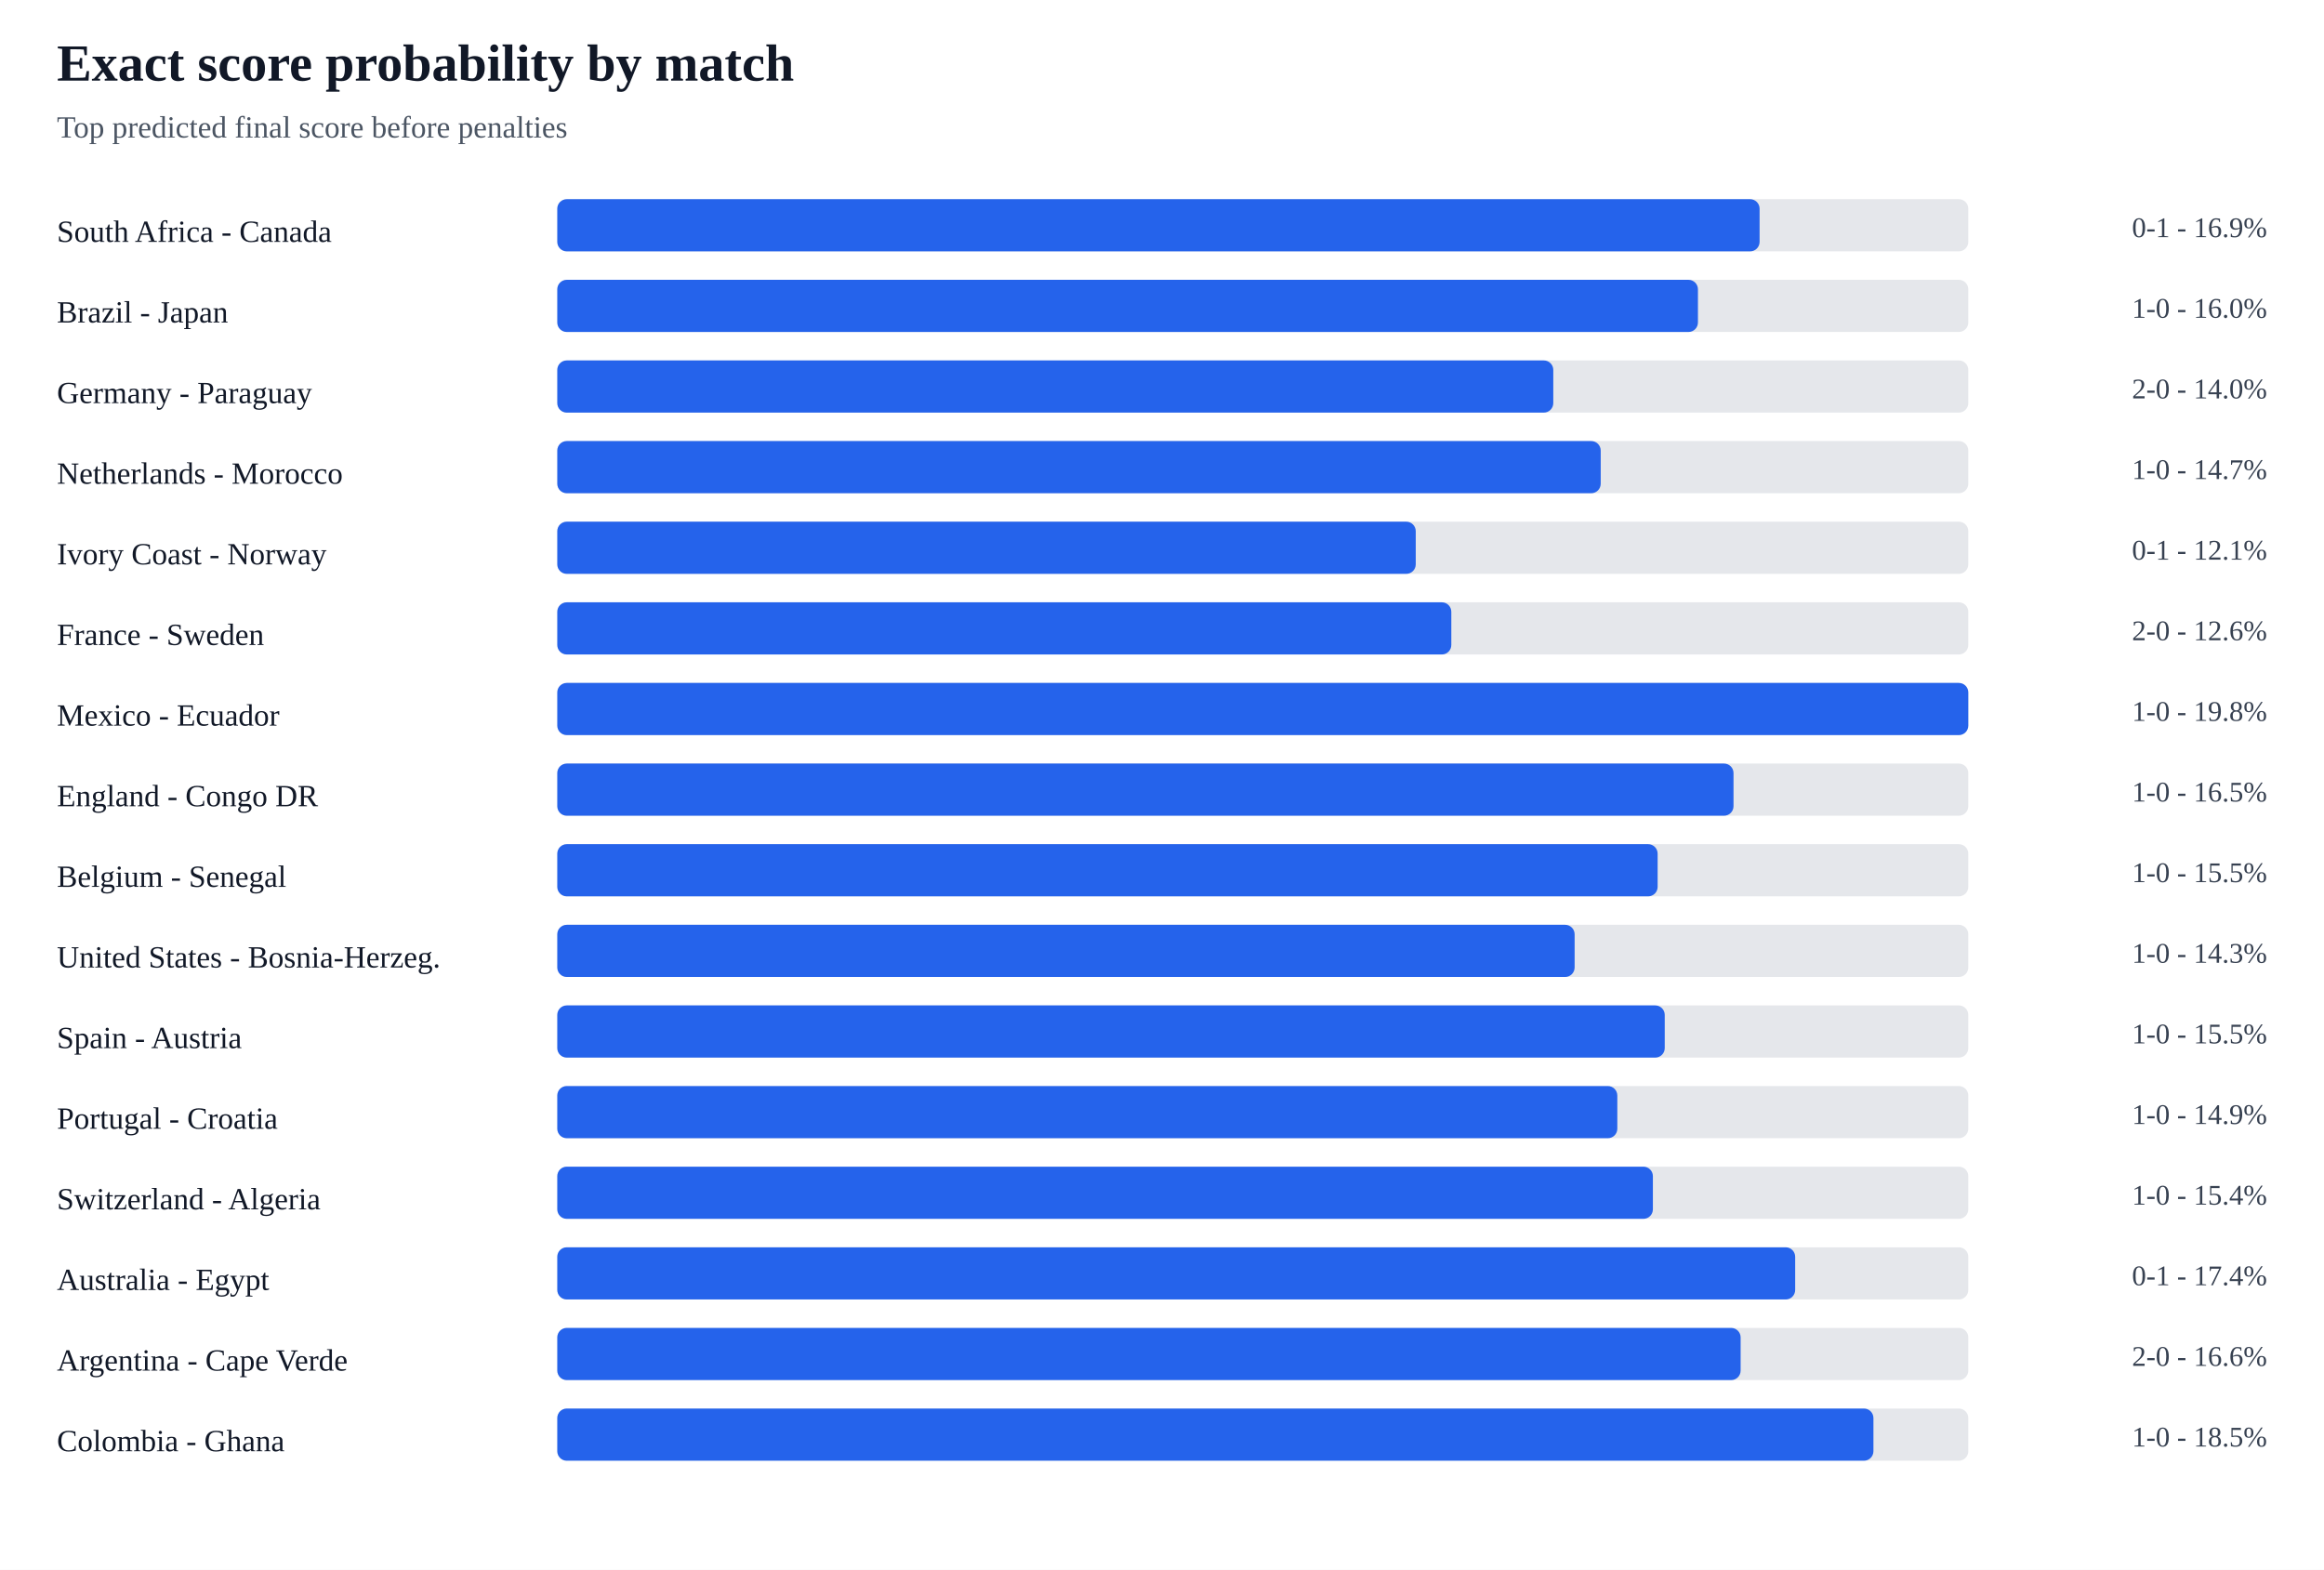
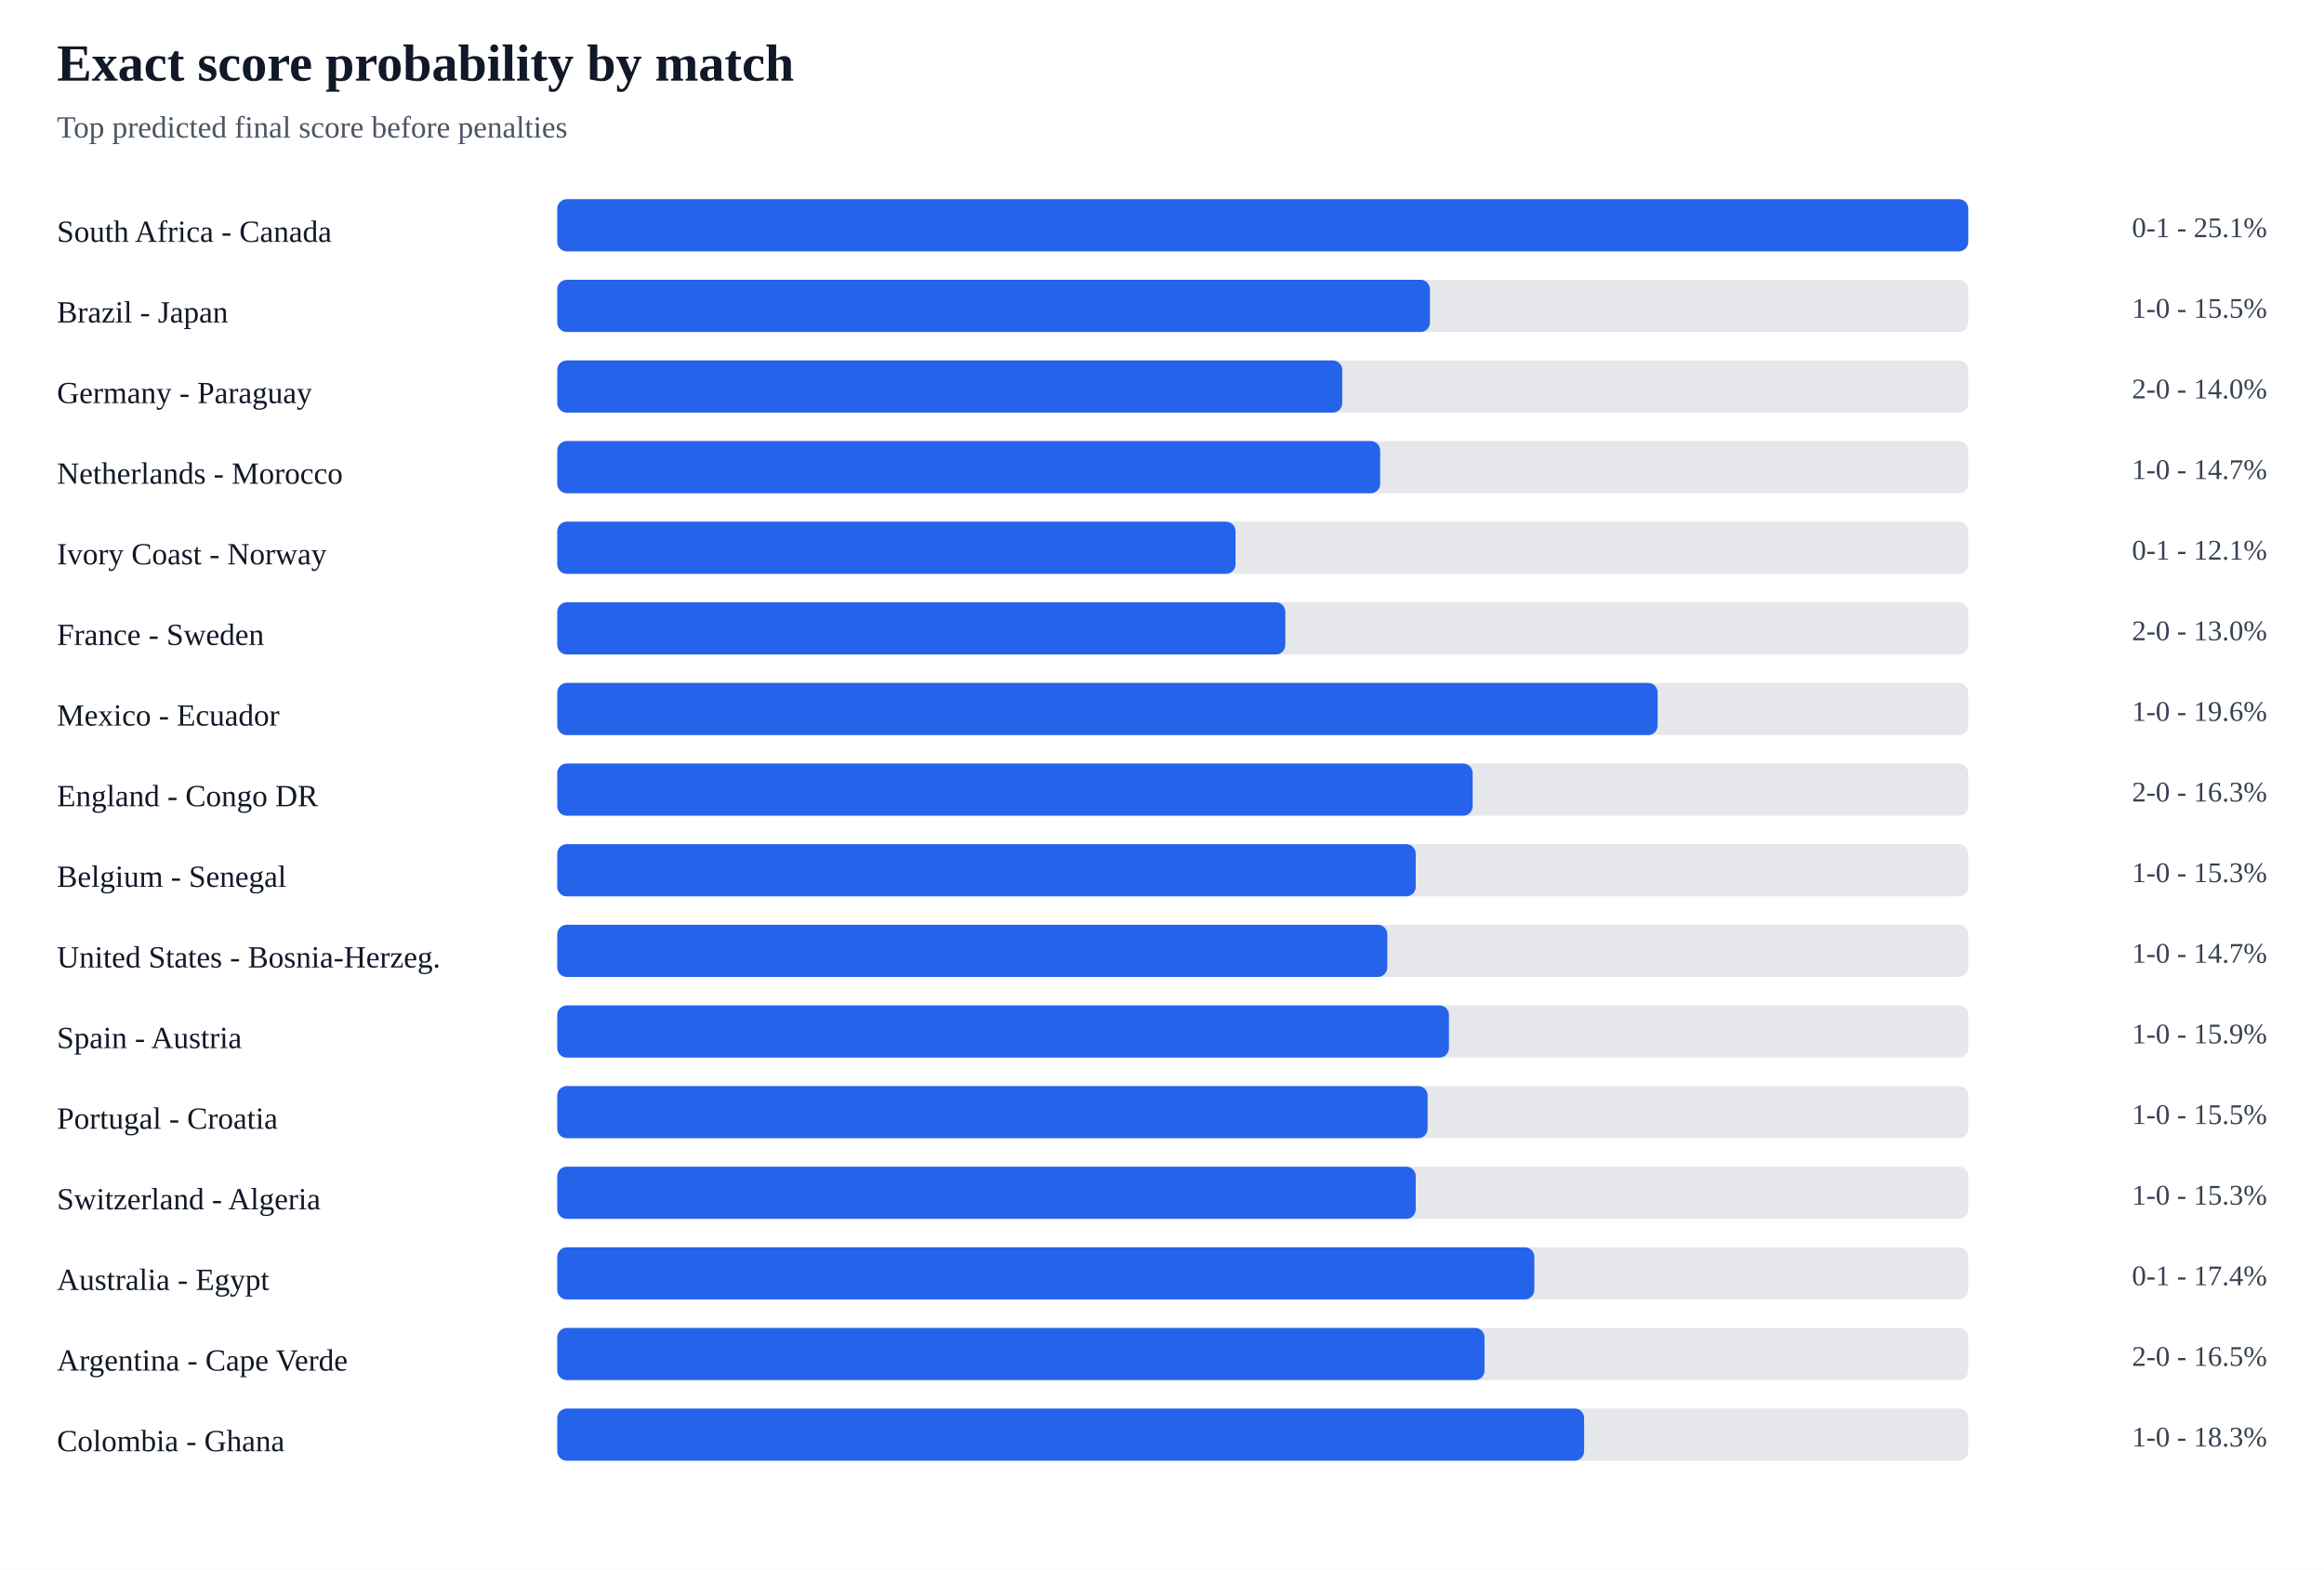
<svg xmlns="http://www.w3.org/2000/svg" width="980" height="662" viewBox="0 0 980 662" role="img">
  <rect width="100%" height="100%" fill="#ffffff" />
  <text x="24" y="34" font-size="22" font-weight="700" fill="#111827">Exact score probability by match</text>
  <text x="24" y="58" font-size="13" fill="#4b5563">Top predicted final score before penalties</text>
  <text x="24" y="102" font-size="13" fill="#111827">South Africa - Canada</text>
  <rect x="235" y="84" width="595" height="22" rx="4" fill="#e5e7eb" />
-   <rect x="235" y="84" width="507" height="22" rx="4" fill="#2563eb" />
-   <text x="956" y="100" text-anchor="end" font-size="12" fill="#374151">0-1 - 16.9%</text>
+   <rect x="235" y="84" width="595" height="22" rx="4" fill="#2563eb" />
+   <text x="956" y="100" text-anchor="end" font-size="12" fill="#374151">0-1 - 25.1%</text>
  <text x="24" y="136" font-size="13" fill="#111827">Brazil - Japan</text>
  <rect x="235" y="118" width="595" height="22" rx="4" fill="#e5e7eb" />
-   <rect x="235" y="118" width="481" height="22" rx="4" fill="#2563eb" />
-   <text x="956" y="134" text-anchor="end" font-size="12" fill="#374151">1-0 - 16.0%</text>
+   <rect x="235" y="118" width="368" height="22" rx="4" fill="#2563eb" />
+   <text x="956" y="134" text-anchor="end" font-size="12" fill="#374151">1-0 - 15.5%</text>
  <text x="24" y="170" font-size="13" fill="#111827">Germany - Paraguay</text>
  <rect x="235" y="152" width="595" height="22" rx="4" fill="#e5e7eb" />
-   <rect x="235" y="152" width="420" height="22" rx="4" fill="#2563eb" />
+   <rect x="235" y="152" width="331" height="22" rx="4" fill="#2563eb" />
  <text x="956" y="168" text-anchor="end" font-size="12" fill="#374151">2-0 - 14.0%</text>
  <text x="24" y="204" font-size="13" fill="#111827">Netherlands - Morocco</text>
  <rect x="235" y="186" width="595" height="22" rx="4" fill="#e5e7eb" />
-   <rect x="235" y="186" width="440" height="22" rx="4" fill="#2563eb" />
+   <rect x="235" y="186" width="347" height="22" rx="4" fill="#2563eb" />
  <text x="956" y="202" text-anchor="end" font-size="12" fill="#374151">1-0 - 14.7%</text>
  <text x="24" y="238" font-size="13" fill="#111827">Ivory Coast - Norway</text>
  <rect x="235" y="220" width="595" height="22" rx="4" fill="#e5e7eb" />
-   <rect x="235" y="220" width="362" height="22" rx="4" fill="#2563eb" />
+   <rect x="235" y="220" width="286" height="22" rx="4" fill="#2563eb" />
  <text x="956" y="236" text-anchor="end" font-size="12" fill="#374151">0-1 - 12.1%</text>
  <text x="24" y="272" font-size="13" fill="#111827">France - Sweden</text>
  <rect x="235" y="254" width="595" height="22" rx="4" fill="#e5e7eb" />
-   <rect x="235" y="254" width="377" height="22" rx="4" fill="#2563eb" />
-   <text x="956" y="270" text-anchor="end" font-size="12" fill="#374151">2-0 - 12.6%</text>
+   <rect x="235" y="254" width="307" height="22" rx="4" fill="#2563eb" />
+   <text x="956" y="270" text-anchor="end" font-size="12" fill="#374151">2-0 - 13.0%</text>
  <text x="24" y="306" font-size="13" fill="#111827">Mexico - Ecuador</text>
  <rect x="235" y="288" width="595" height="22" rx="4" fill="#e5e7eb" />
-   <rect x="235" y="288" width="595" height="22" rx="4" fill="#2563eb" />
-   <text x="956" y="304" text-anchor="end" font-size="12" fill="#374151">1-0 - 19.8%</text>
+   <rect x="235" y="288" width="464" height="22" rx="4" fill="#2563eb" />
+   <text x="956" y="304" text-anchor="end" font-size="12" fill="#374151">1-0 - 19.6%</text>
  <text x="24" y="340" font-size="13" fill="#111827">England - Congo DR</text>
  <rect x="235" y="322" width="595" height="22" rx="4" fill="#e5e7eb" />
-   <rect x="235" y="322" width="496" height="22" rx="4" fill="#2563eb" />
-   <text x="956" y="338" text-anchor="end" font-size="12" fill="#374151">1-0 - 16.5%</text>
+   <rect x="235" y="322" width="386" height="22" rx="4" fill="#2563eb" />
+   <text x="956" y="338" text-anchor="end" font-size="12" fill="#374151">2-0 - 16.3%</text>
  <text x="24" y="374" font-size="13" fill="#111827">Belgium - Senegal</text>
  <rect x="235" y="356" width="595" height="22" rx="4" fill="#e5e7eb" />
-   <rect x="235" y="356" width="464" height="22" rx="4" fill="#2563eb" />
-   <text x="956" y="372" text-anchor="end" font-size="12" fill="#374151">1-0 - 15.5%</text>
+   <rect x="235" y="356" width="362" height="22" rx="4" fill="#2563eb" />
+   <text x="956" y="372" text-anchor="end" font-size="12" fill="#374151">1-0 - 15.3%</text>
  <text x="24" y="408" font-size="13" fill="#111827">United States - Bosnia-Herzeg.</text>
  <rect x="235" y="390" width="595" height="22" rx="4" fill="#e5e7eb" />
-   <rect x="235" y="390" width="429" height="22" rx="4" fill="#2563eb" />
-   <text x="956" y="406" text-anchor="end" font-size="12" fill="#374151">1-0 - 14.3%</text>
+   <rect x="235" y="390" width="350" height="22" rx="4" fill="#2563eb" />
+   <text x="956" y="406" text-anchor="end" font-size="12" fill="#374151">1-0 - 14.7%</text>
  <text x="24" y="442" font-size="13" fill="#111827">Spain - Austria</text>
  <rect x="235" y="424" width="595" height="22" rx="4" fill="#e5e7eb" />
-   <rect x="235" y="424" width="467" height="22" rx="4" fill="#2563eb" />
-   <text x="956" y="440" text-anchor="end" font-size="12" fill="#374151">1-0 - 15.5%</text>
+   <rect x="235" y="424" width="376" height="22" rx="4" fill="#2563eb" />
+   <text x="956" y="440" text-anchor="end" font-size="12" fill="#374151">1-0 - 15.9%</text>
  <text x="24" y="476" font-size="13" fill="#111827">Portugal - Croatia</text>
  <rect x="235" y="458" width="595" height="22" rx="4" fill="#e5e7eb" />
-   <rect x="235" y="458" width="447" height="22" rx="4" fill="#2563eb" />
-   <text x="956" y="474" text-anchor="end" font-size="12" fill="#374151">1-0 - 14.9%</text>
+   <rect x="235" y="458" width="367" height="22" rx="4" fill="#2563eb" />
+   <text x="956" y="474" text-anchor="end" font-size="12" fill="#374151">1-0 - 15.5%</text>
  <text x="24" y="510" font-size="13" fill="#111827">Switzerland - Algeria</text>
  <rect x="235" y="492" width="595" height="22" rx="4" fill="#e5e7eb" />
-   <rect x="235" y="492" width="462" height="22" rx="4" fill="#2563eb" />
-   <text x="956" y="508" text-anchor="end" font-size="12" fill="#374151">1-0 - 15.4%</text>
+   <rect x="235" y="492" width="362" height="22" rx="4" fill="#2563eb" />
+   <text x="956" y="508" text-anchor="end" font-size="12" fill="#374151">1-0 - 15.3%</text>
  <text x="24" y="544" font-size="13" fill="#111827">Australia - Egypt</text>
  <rect x="235" y="526" width="595" height="22" rx="4" fill="#e5e7eb" />
-   <rect x="235" y="526" width="522" height="22" rx="4" fill="#2563eb" />
+   <rect x="235" y="526" width="412" height="22" rx="4" fill="#2563eb" />
  <text x="956" y="542" text-anchor="end" font-size="12" fill="#374151">0-1 - 17.4%</text>
  <text x="24" y="578" font-size="13" fill="#111827">Argentina - Cape Verde</text>
  <rect x="235" y="560" width="595" height="22" rx="4" fill="#e5e7eb" />
-   <rect x="235" y="560" width="499" height="22" rx="4" fill="#2563eb" />
-   <text x="956" y="576" text-anchor="end" font-size="12" fill="#374151">2-0 - 16.6%</text>
+   <rect x="235" y="560" width="391" height="22" rx="4" fill="#2563eb" />
+   <text x="956" y="576" text-anchor="end" font-size="12" fill="#374151">2-0 - 16.5%</text>
  <text x="24" y="612" font-size="13" fill="#111827">Colombia - Ghana</text>
  <rect x="235" y="594" width="595" height="22" rx="4" fill="#e5e7eb" />
-   <rect x="235" y="594" width="555" height="22" rx="4" fill="#2563eb" />
-   <text x="956" y="610" text-anchor="end" font-size="12" fill="#374151">1-0 - 18.5%</text>
+   <rect x="235" y="594" width="433" height="22" rx="4" fill="#2563eb" />
+   <text x="956" y="610" text-anchor="end" font-size="12" fill="#374151">1-0 - 18.3%</text>
</svg>
